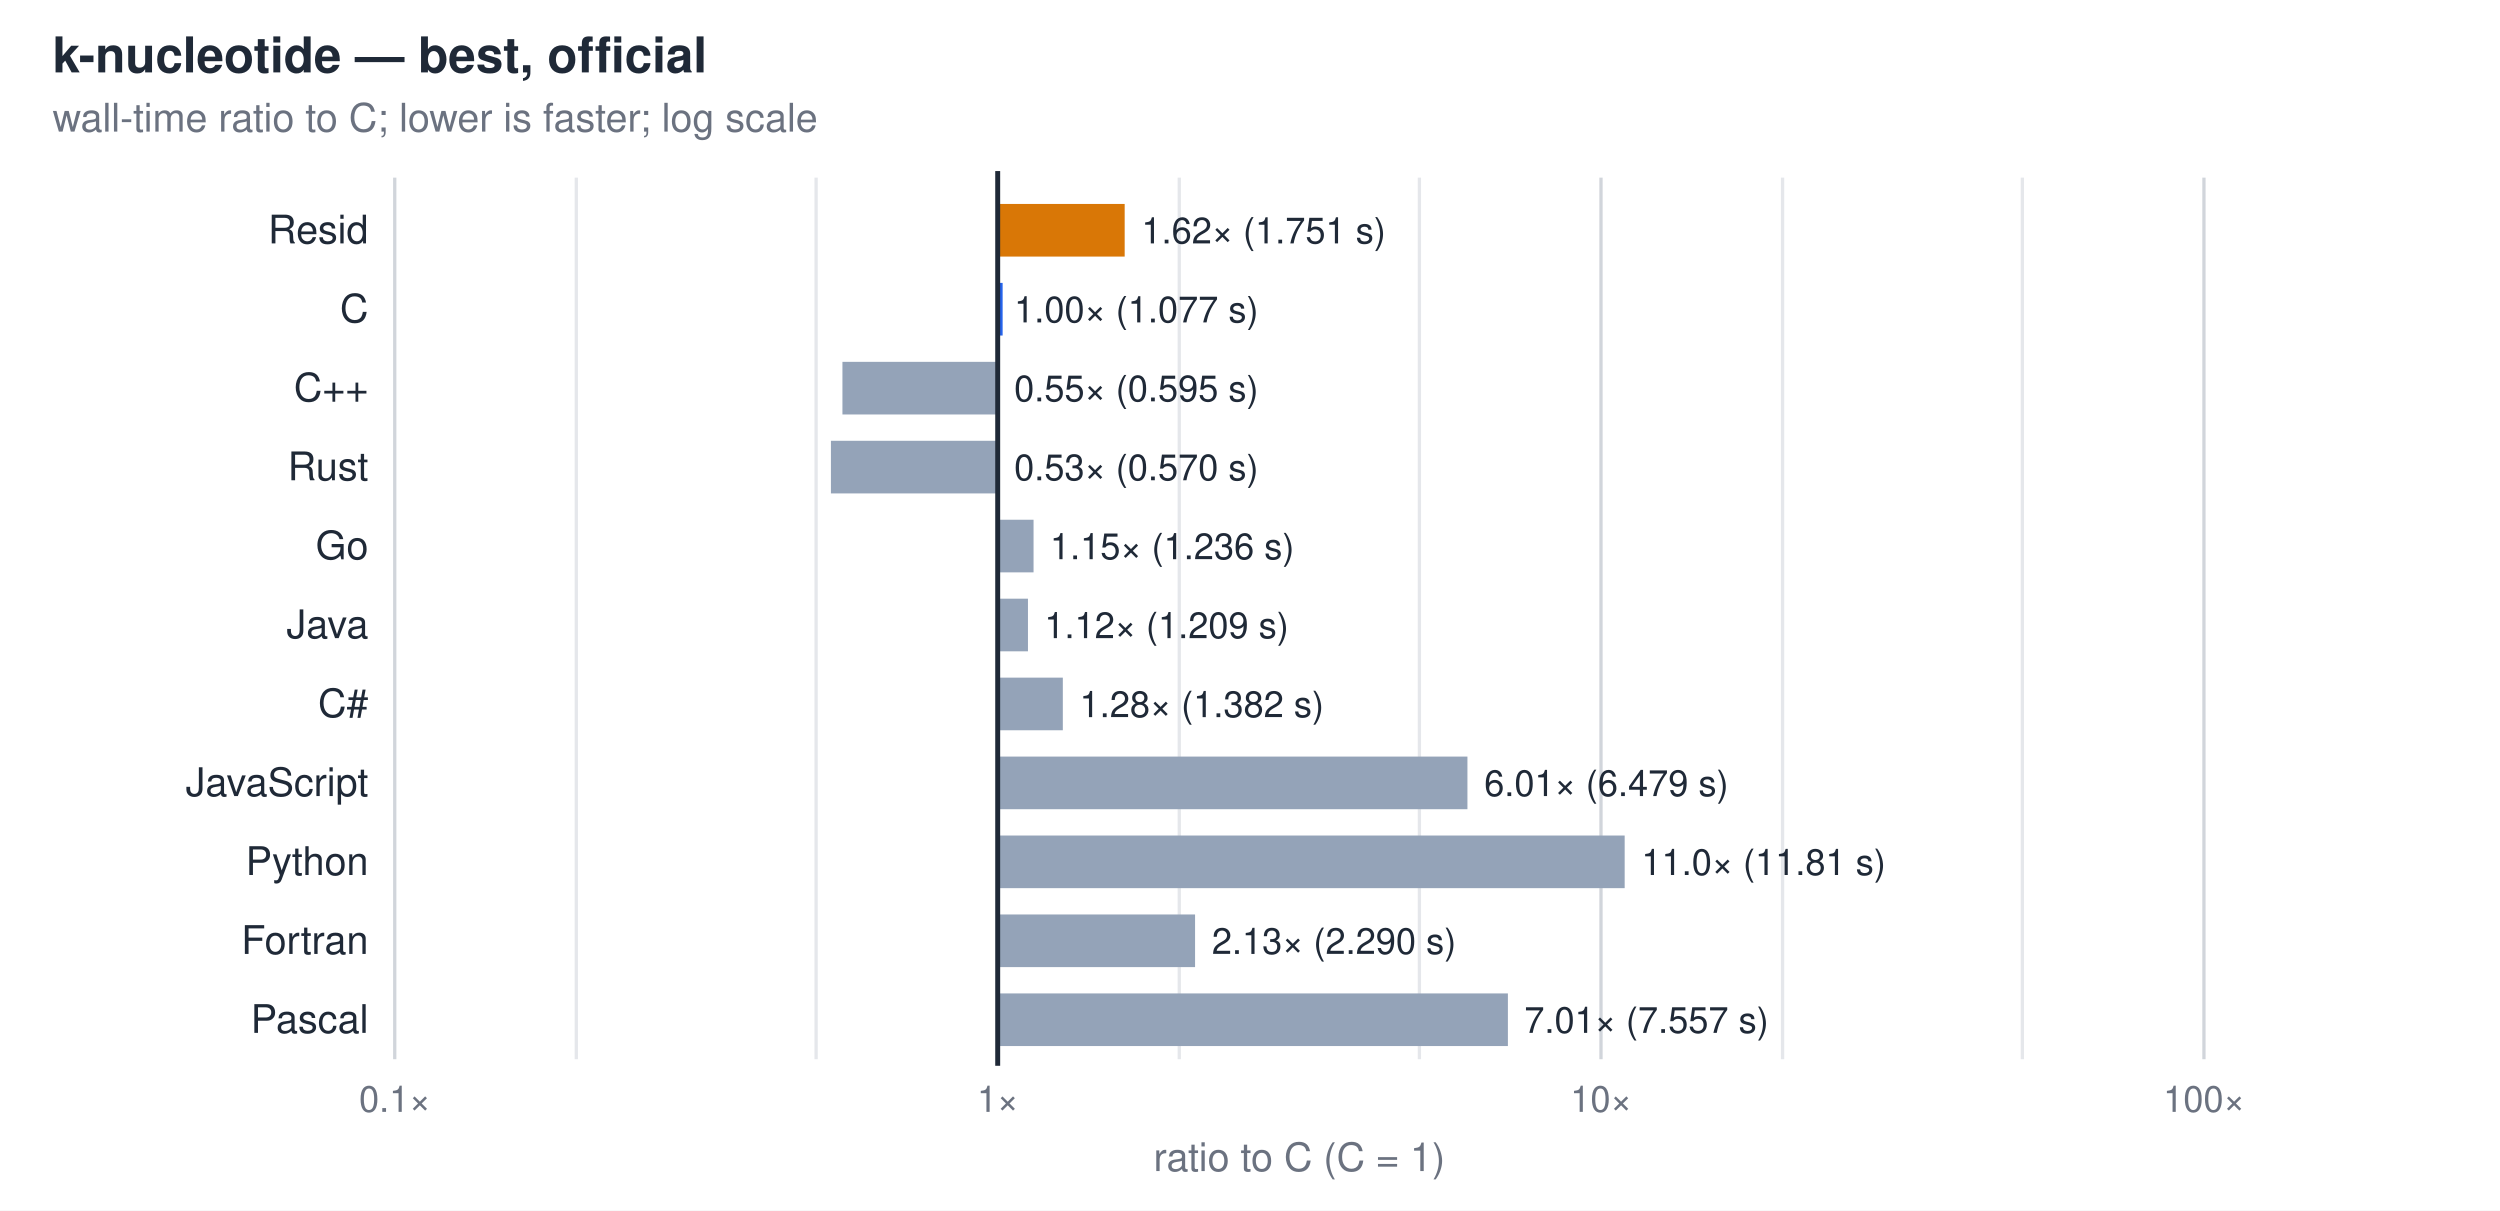
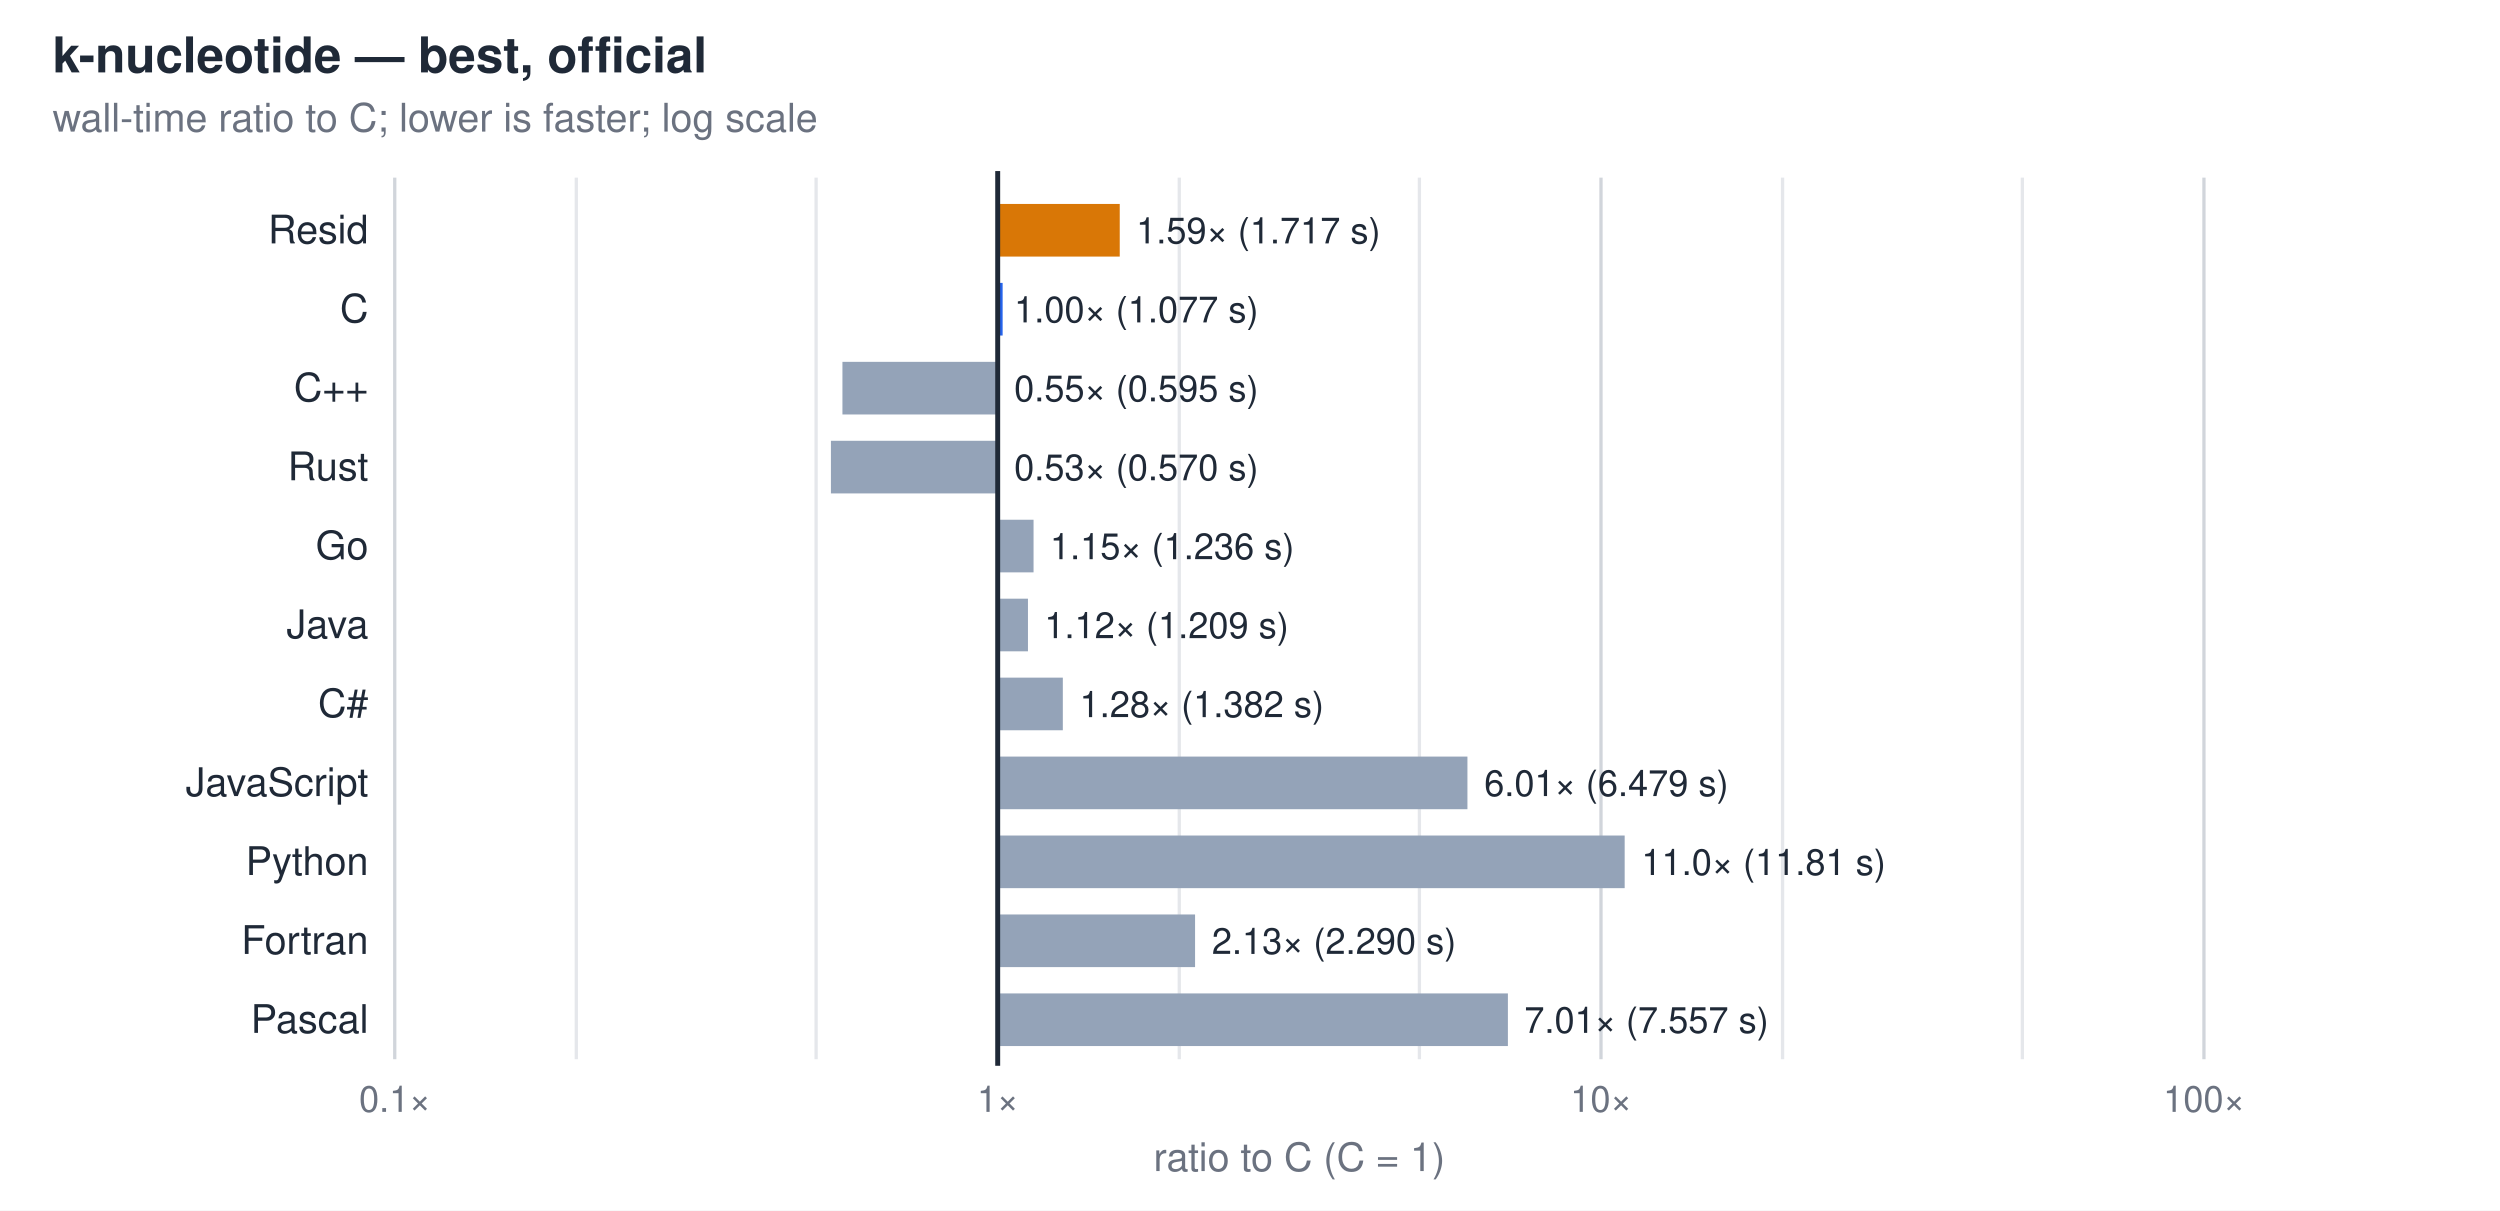
<svg xmlns="http://www.w3.org/2000/svg" width="760" height="368" viewBox="0 0 760 368" font-family="Helvetica, Arial, sans-serif" font-size="12">
  <rect x="0" y="0" width="760" height="368" fill="#ffffff" />
  <text x="16" y="22" font-size="15" font-weight="bold" fill="#1f2937">k-nucleotide — best, official</text>
  <text x="16" y="40" fill="#6b7280">wall-time ratio to C; lower is faster; log scale</text>
  <line x1="120.0" y1="54" x2="120.0" y2="322" stroke="#d1d5db" stroke-width="1" />
  <text x="120.0" y="338" text-anchor="middle" fill="#6b7280" font-size="11">0.1×</text>
  <line x1="175.2" y1="54" x2="175.2" y2="322" stroke="#e5e7eb" stroke-width="1" />
  <line x1="248.1" y1="54" x2="248.1" y2="322" stroke="#e5e7eb" stroke-width="1" />
  <line x1="303.3" y1="54" x2="303.3" y2="322" stroke="#d1d5db" stroke-width="1" />
  <text x="303.3" y="338" text-anchor="middle" fill="#6b7280" font-size="11">1×</text>
  <line x1="358.5" y1="54" x2="358.5" y2="322" stroke="#e5e7eb" stroke-width="1" />
  <line x1="431.5" y1="54" x2="431.5" y2="322" stroke="#e5e7eb" stroke-width="1" />
  <line x1="486.7" y1="54" x2="486.7" y2="322" stroke="#d1d5db" stroke-width="1" />
  <text x="486.7" y="338" text-anchor="middle" fill="#6b7280" font-size="11">10×</text>
  <line x1="541.9" y1="54" x2="541.9" y2="322" stroke="#e5e7eb" stroke-width="1" />
  <line x1="614.8" y1="54" x2="614.8" y2="322" stroke="#e5e7eb" stroke-width="1" />
  <line x1="670.0" y1="54" x2="670.0" y2="322" stroke="#d1d5db" stroke-width="1" />
  <text x="670.0" y="338" text-anchor="middle" fill="#6b7280" font-size="11">100×</text>
  <text x="112" y="74.0" text-anchor="end" fill="#1f2937">Resid</text>
-   <rect x="303.3" y="62" width="38.6" height="16" fill="#d97706" />
-   <text x="347.0" y="74.0" fill="#1f2937" font-size="11">1.62×  (1.751 s)</text>
+   <rect x="303.3" y="62" width="37.1" height="16" fill="#d97706" />
+   <text x="345.4" y="74.0" fill="#1f2937" font-size="11">1.59×  (1.717 s)</text>
  <text x="112" y="98.0" text-anchor="end" fill="#1f2937">C</text>
  <rect x="303.3" y="86" width="1.5" height="16" fill="#2563eb" />
  <text x="308.3" y="98.0" fill="#1f2937" font-size="11">1.00×  (1.077 s)</text>
  <text x="112" y="122.0" text-anchor="end" fill="#1f2937">C++</text>
  <rect x="256.1" y="110" width="47.2" height="16" fill="#94a3b8" />
  <text x="308.3" y="122.0" fill="#1f2937" font-size="11">0.55×  (0.595 s)</text>
  <text x="112" y="146.0" text-anchor="end" fill="#1f2937">Rust</text>
  <rect x="252.6" y="134" width="50.7" height="16" fill="#94a3b8" />
  <text x="308.3" y="146.0" fill="#1f2937" font-size="11">0.53×  (0.570 s)</text>
  <text x="112" y="170.0" text-anchor="end" fill="#1f2937">Go</text>
  <rect x="303.3" y="158" width="10.9" height="16" fill="#94a3b8" />
  <text x="319.2" y="170.0" fill="#1f2937" font-size="11">1.15×  (1.236 s)</text>
  <text x="112" y="194.0" text-anchor="end" fill="#1f2937">Java</text>
  <rect x="303.3" y="182" width="9.2" height="16" fill="#94a3b8" />
  <text x="317.5" y="194.0" fill="#1f2937" font-size="11">1.12×  (1.209 s)</text>
  <text x="112" y="218.0" text-anchor="end" fill="#1f2937">C#</text>
  <rect x="303.3" y="206" width="19.8" height="16" fill="#94a3b8" />
  <text x="328.2" y="218.0" fill="#1f2937" font-size="11">1.28×  (1.382 s)</text>
  <text x="112" y="242.0" text-anchor="end" fill="#1f2937">JavaScript</text>
  <rect x="303.3" y="230" width="142.8" height="16" fill="#94a3b8" />
  <text x="451.2" y="242.0" fill="#1f2937" font-size="11">6.01×  (6.479 s)</text>
  <text x="112" y="266.0" text-anchor="end" fill="#1f2937">Python</text>
  <rect x="303.3" y="254" width="190.6" height="16" fill="#94a3b8" />
  <text x="499.0" y="266.0" fill="#1f2937" font-size="11">11.0×  (11.81 s)</text>
  <text x="112" y="290.0" text-anchor="end" fill="#1f2937">Fortran</text>
  <rect x="303.3" y="278" width="60.0" height="16" fill="#94a3b8" />
  <text x="368.4" y="290.0" fill="#1f2937" font-size="11">2.13×  (2.290 s)</text>
  <text x="112" y="314.0" text-anchor="end" fill="#1f2937">Pascal</text>
  <rect x="303.3" y="302" width="155.1" height="16" fill="#94a3b8" />
  <text x="463.4" y="314.0" fill="#1f2937" font-size="11">7.01×  (7.557 s)</text>
  <line x1="303.3" y1="52" x2="303.3" y2="324" stroke="#1f2937" stroke-width="1.5" />
  <text x="395.0" y="356" text-anchor="middle" fill="#6b7280">ratio to C (C = 1)</text>
</svg>
